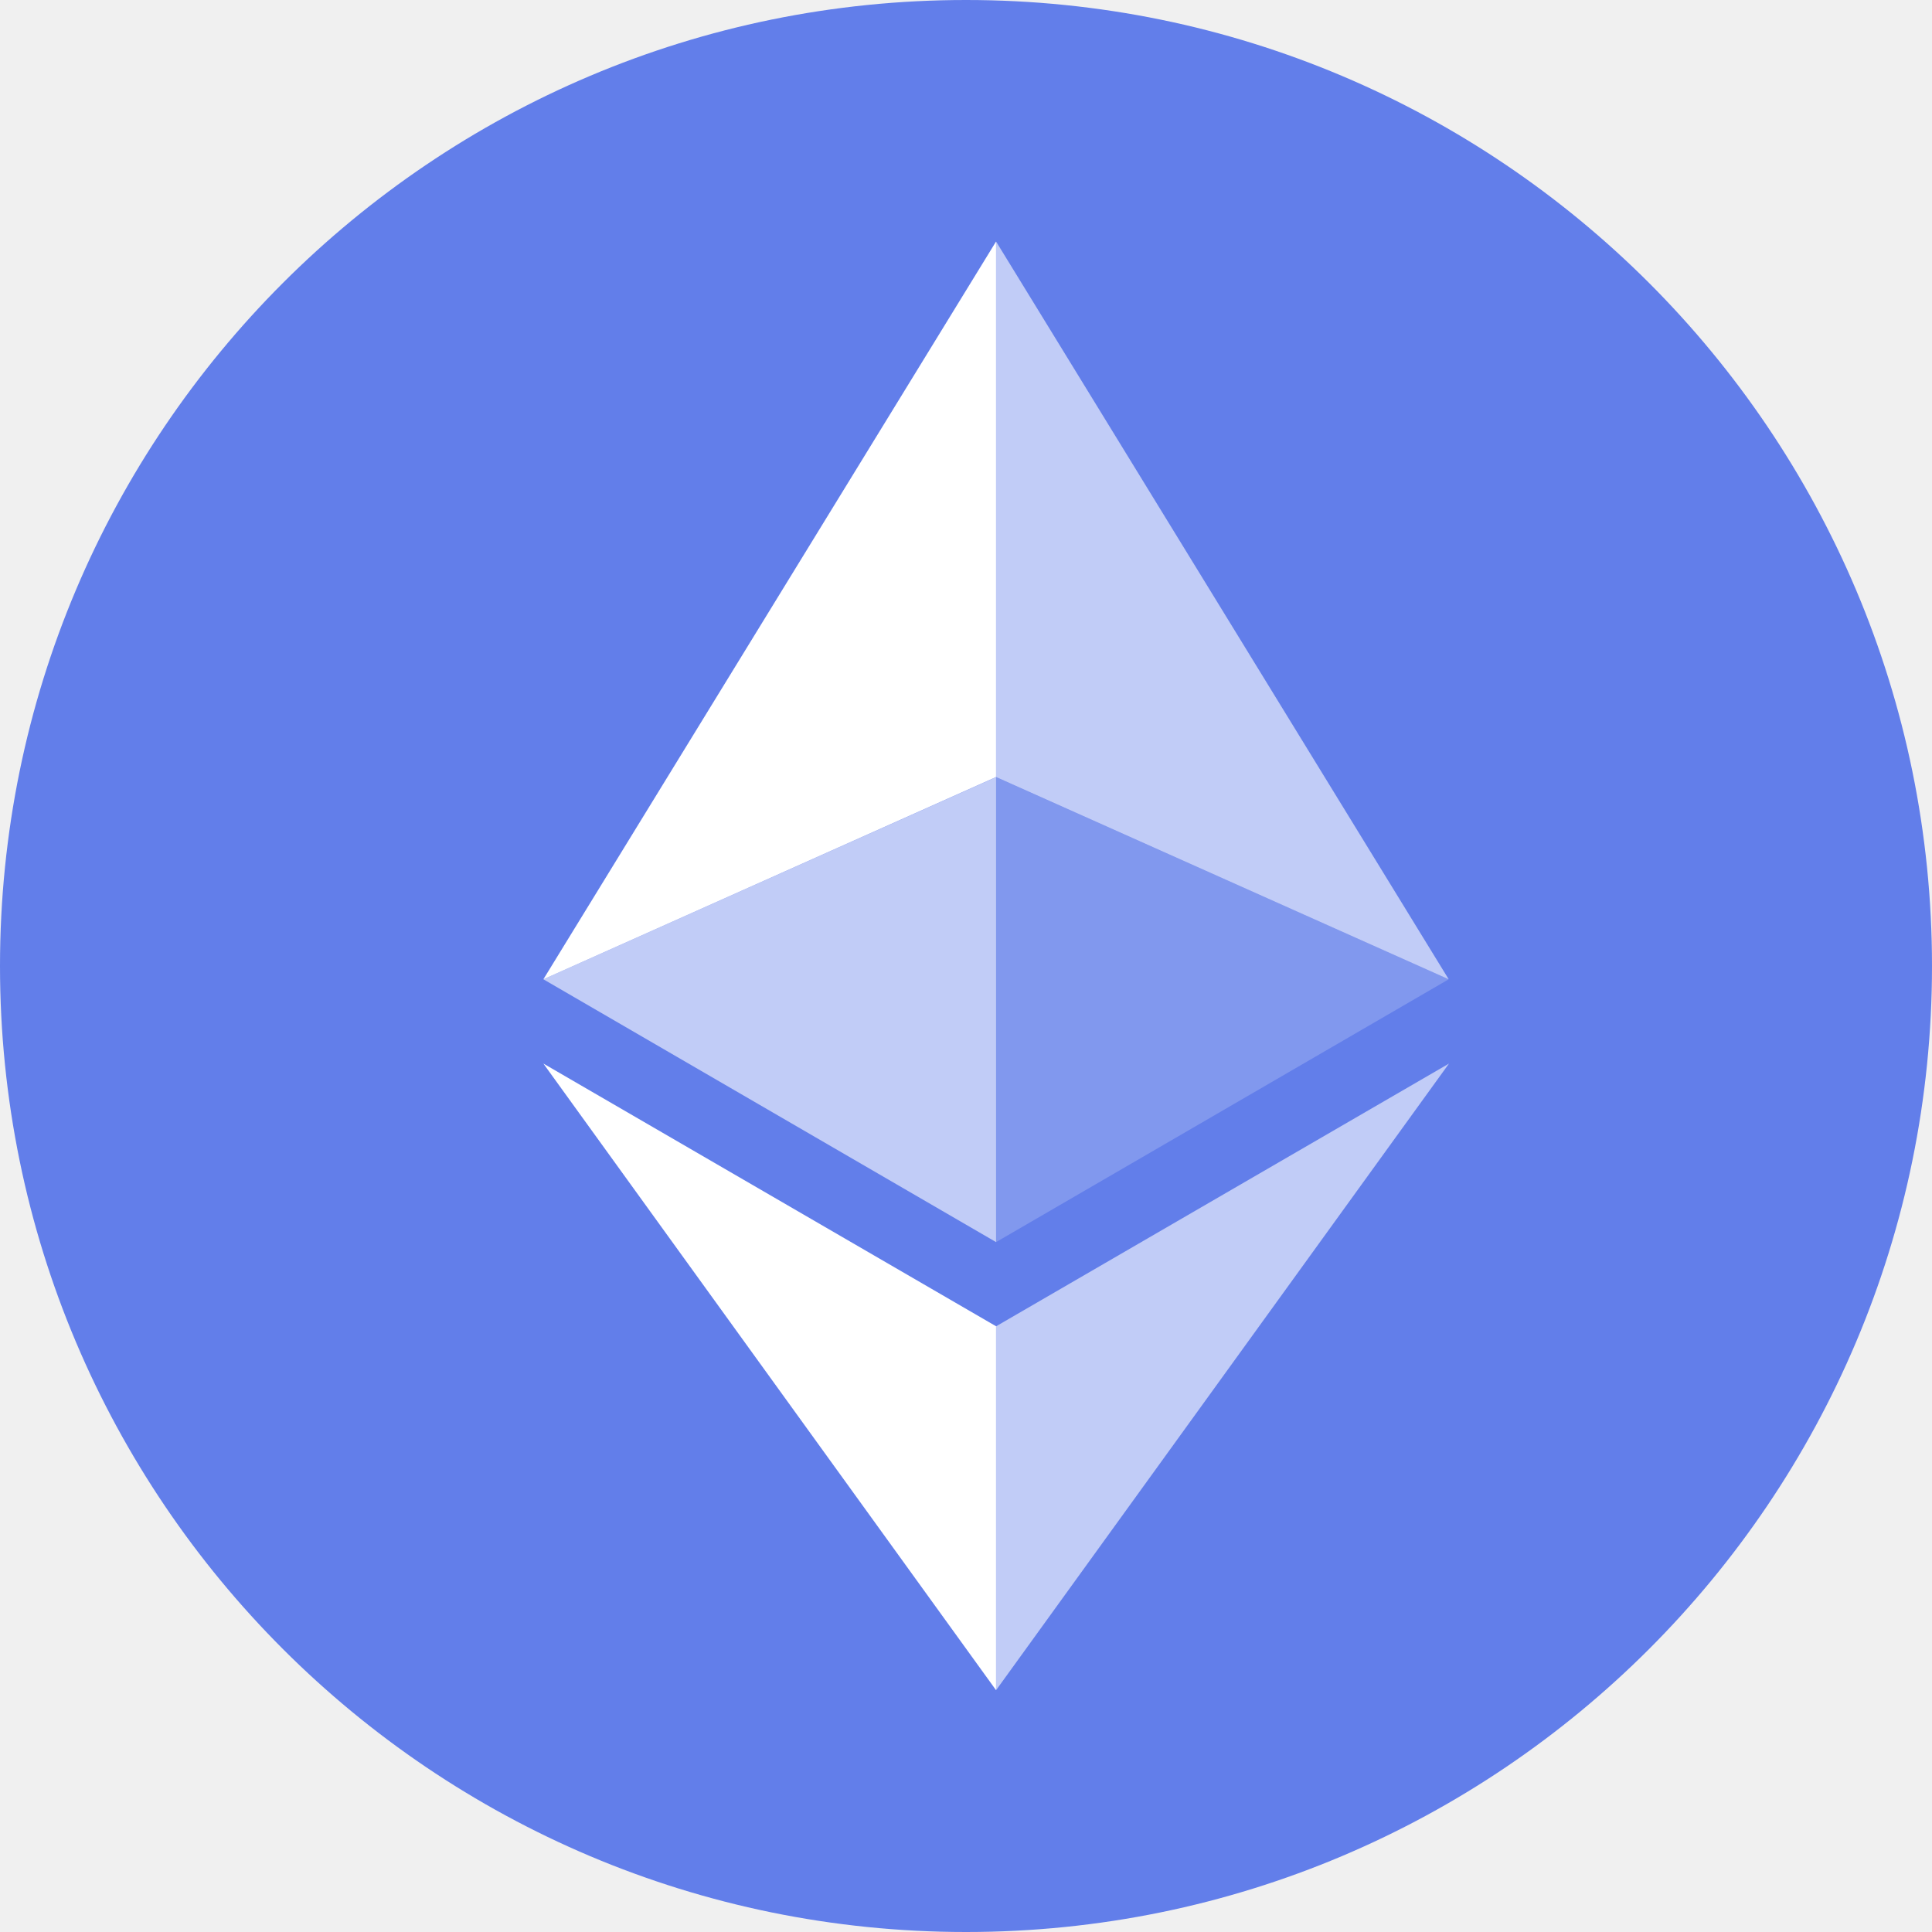
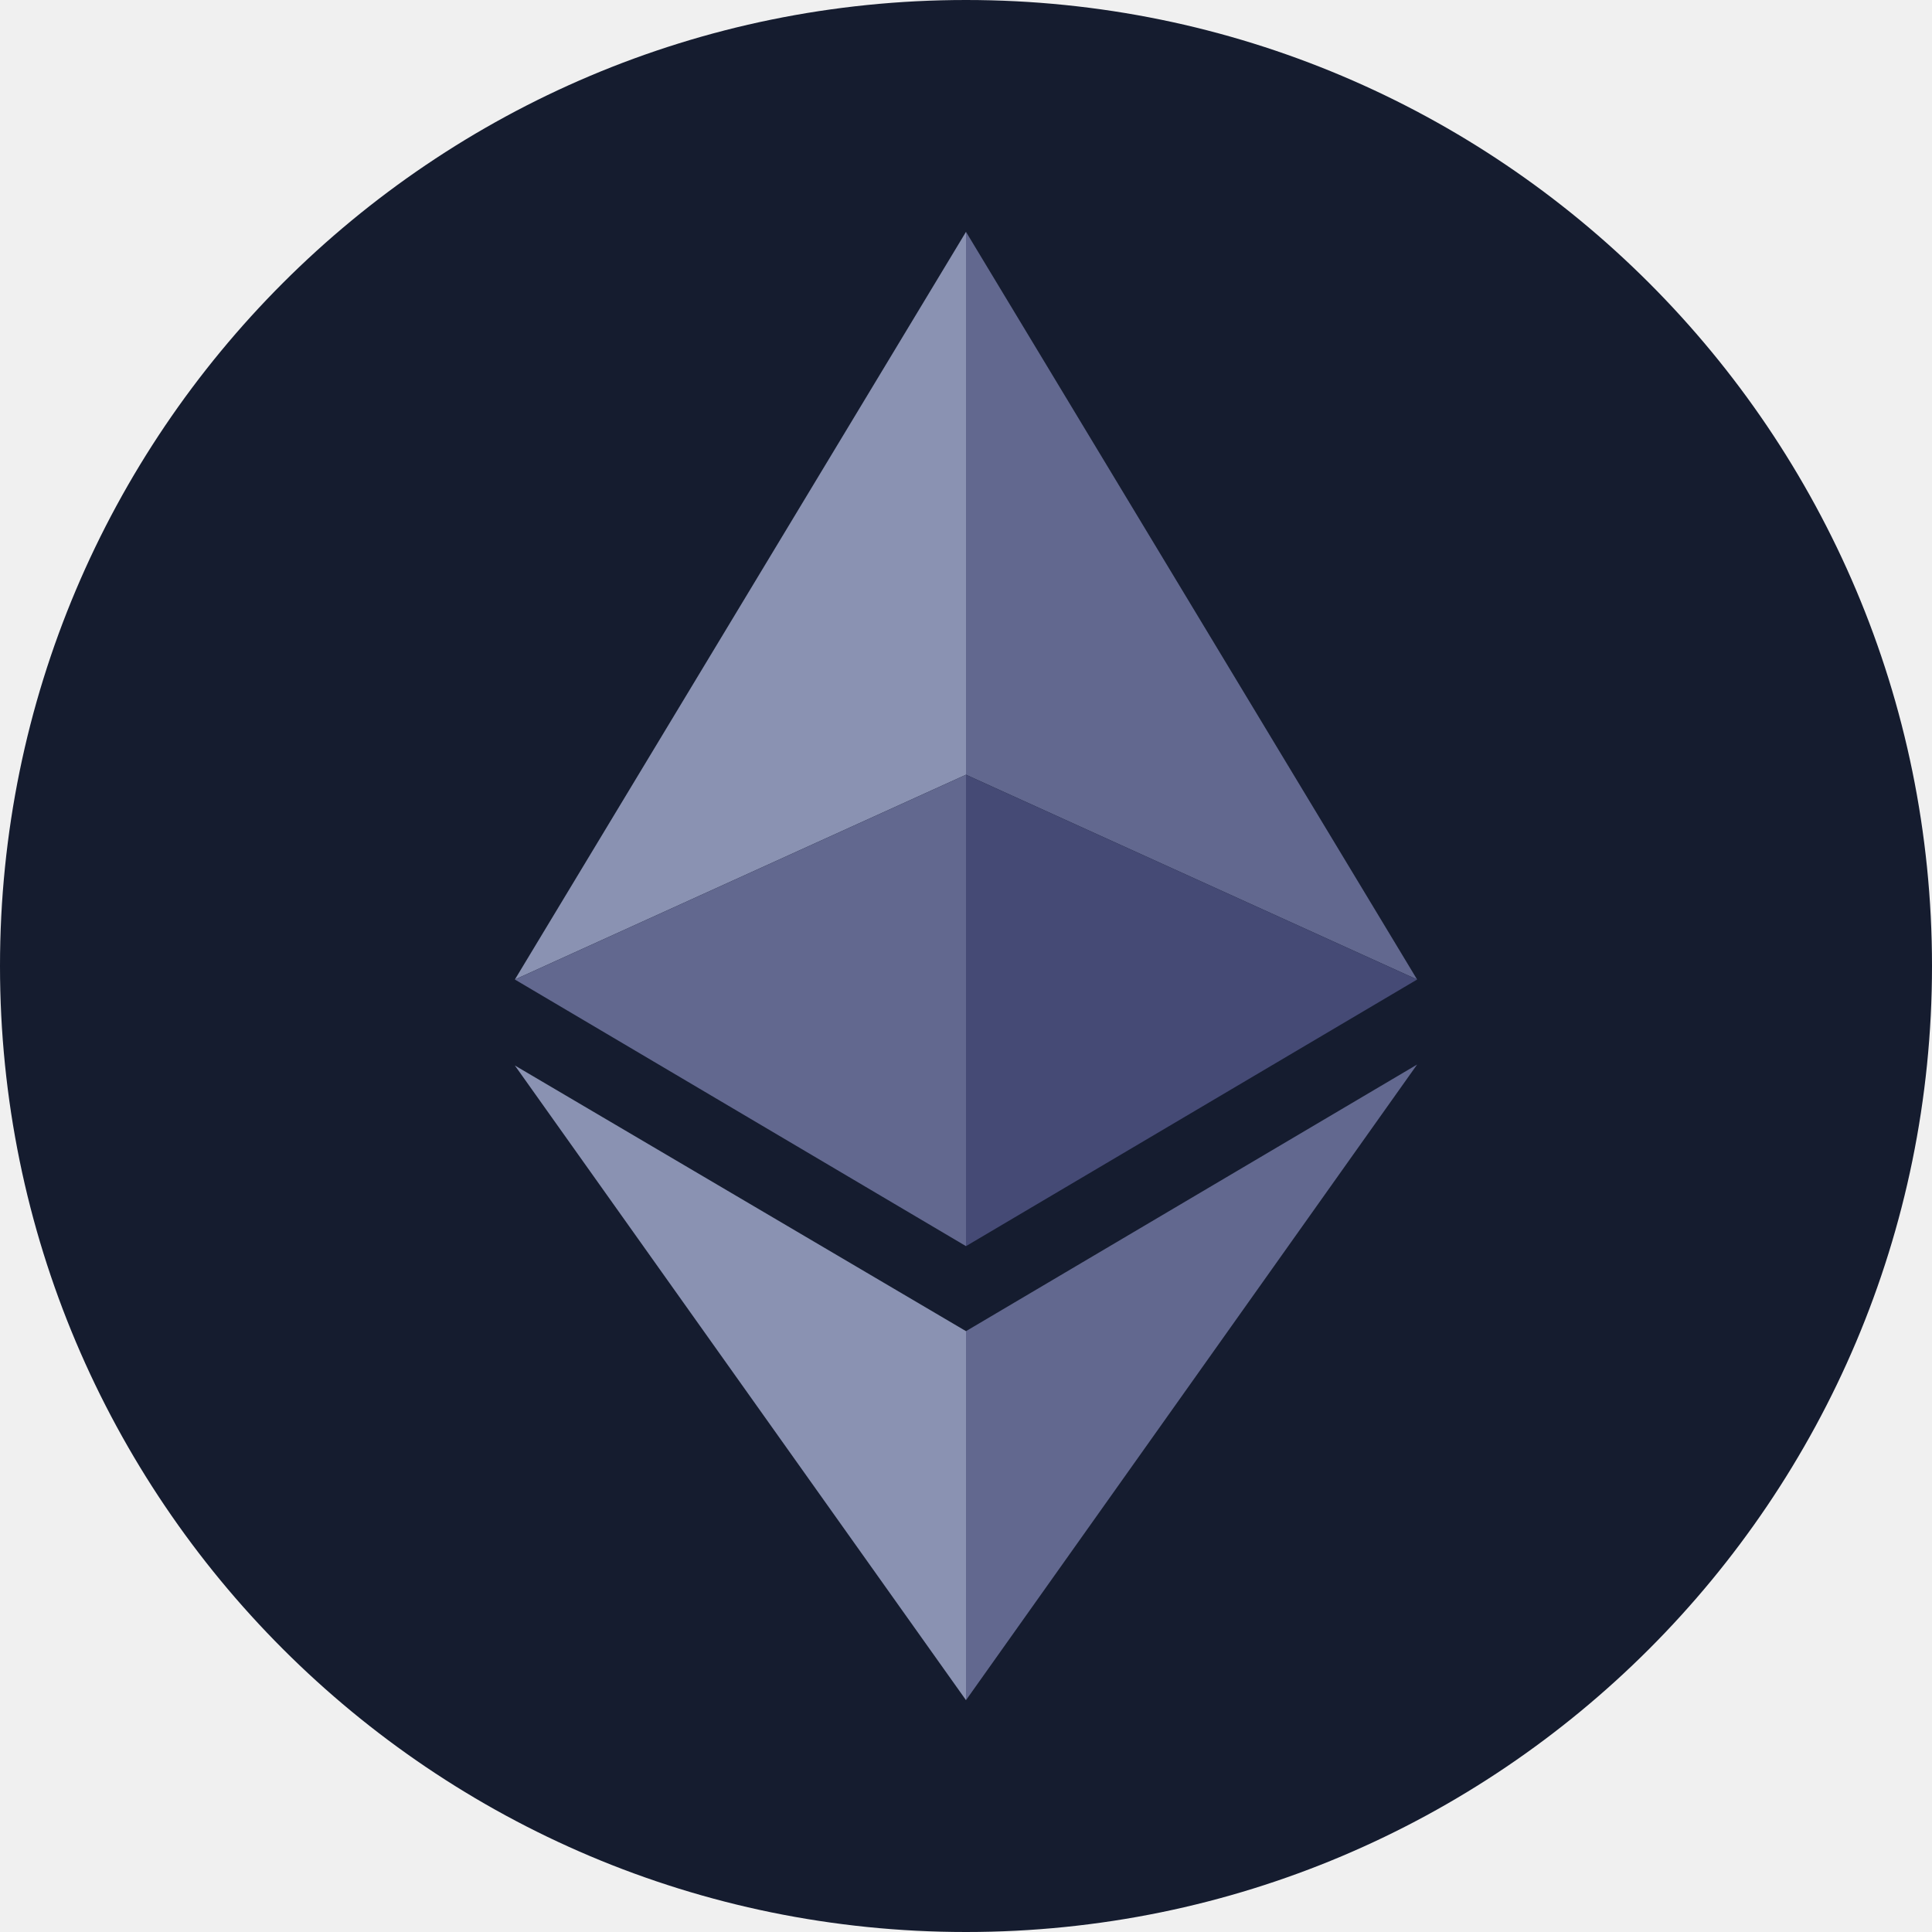
- <svg xmlns="http://www.w3.org/2000/svg" viewBox="0 0 32 32">
-   <g fill="none" fill-rule="evenodd">
-     <circle cx="16" cy="16" r="16" fill="#627EEA" />
-     <g fill="#FFF" fill-rule="nonzero">
-       <path fill-opacity=".602" d="M16.498 4v8.87l7.497 3.35z" />
-       <path d="M16.498 4L9 16.22l7.498-3.35z" />
-       <path fill-opacity=".602" d="M16.498 21.968v6.027L24 17.616z" />
-       <path d="M16.498 27.995v-6.028L9 17.616z" />
-       <path fill-opacity=".2" d="M16.498 20.573l7.497-4.353-7.497-3.348z" />
-       <path fill-opacity=".602" d="M9 16.22l7.498 4.353v-7.701z" />
-     </g>
+ <svg xmlns="http://www.w3.org/2000/svg" version="1.1" id="Layer_1" x="0px" y="0px" viewBox="0 0 200 200" style="enable-background:new 0 0 200 200;" xml:space="preserve">
+   <style type="text/css">
+ 	.st0{fill:#151C2F;}
+ 	.st1{fill:#8A92B2;}
+ 	.st2{fill:#62688F;}
+ 	.st3{fill:#454A75;}
+ </style>
+   <circle class="st0" cx="100" cy="100" r="100" />
+   <g>
+     <path class="st1" d="M100,24l-46.7,77.4L100,80.2V24z" />
+     <path class="st2" d="M100,80.2l-46.7,21.2L100,129V80.2z" />
+     <path class="st2" d="M146.7,101.4L100,24v56.2L146.7,101.4z" />
+     <path class="st3" d="M100,129l46.7-27.6L100,80.2L100,129z" />
+     <path class="st1" d="M53.3,110.3L100,176v-38.2L53.3,110.3z" />
+     <path class="st2" d="M100,137.8V176l46.7-65.8L100,137.8z" />
  </g>
</svg>
